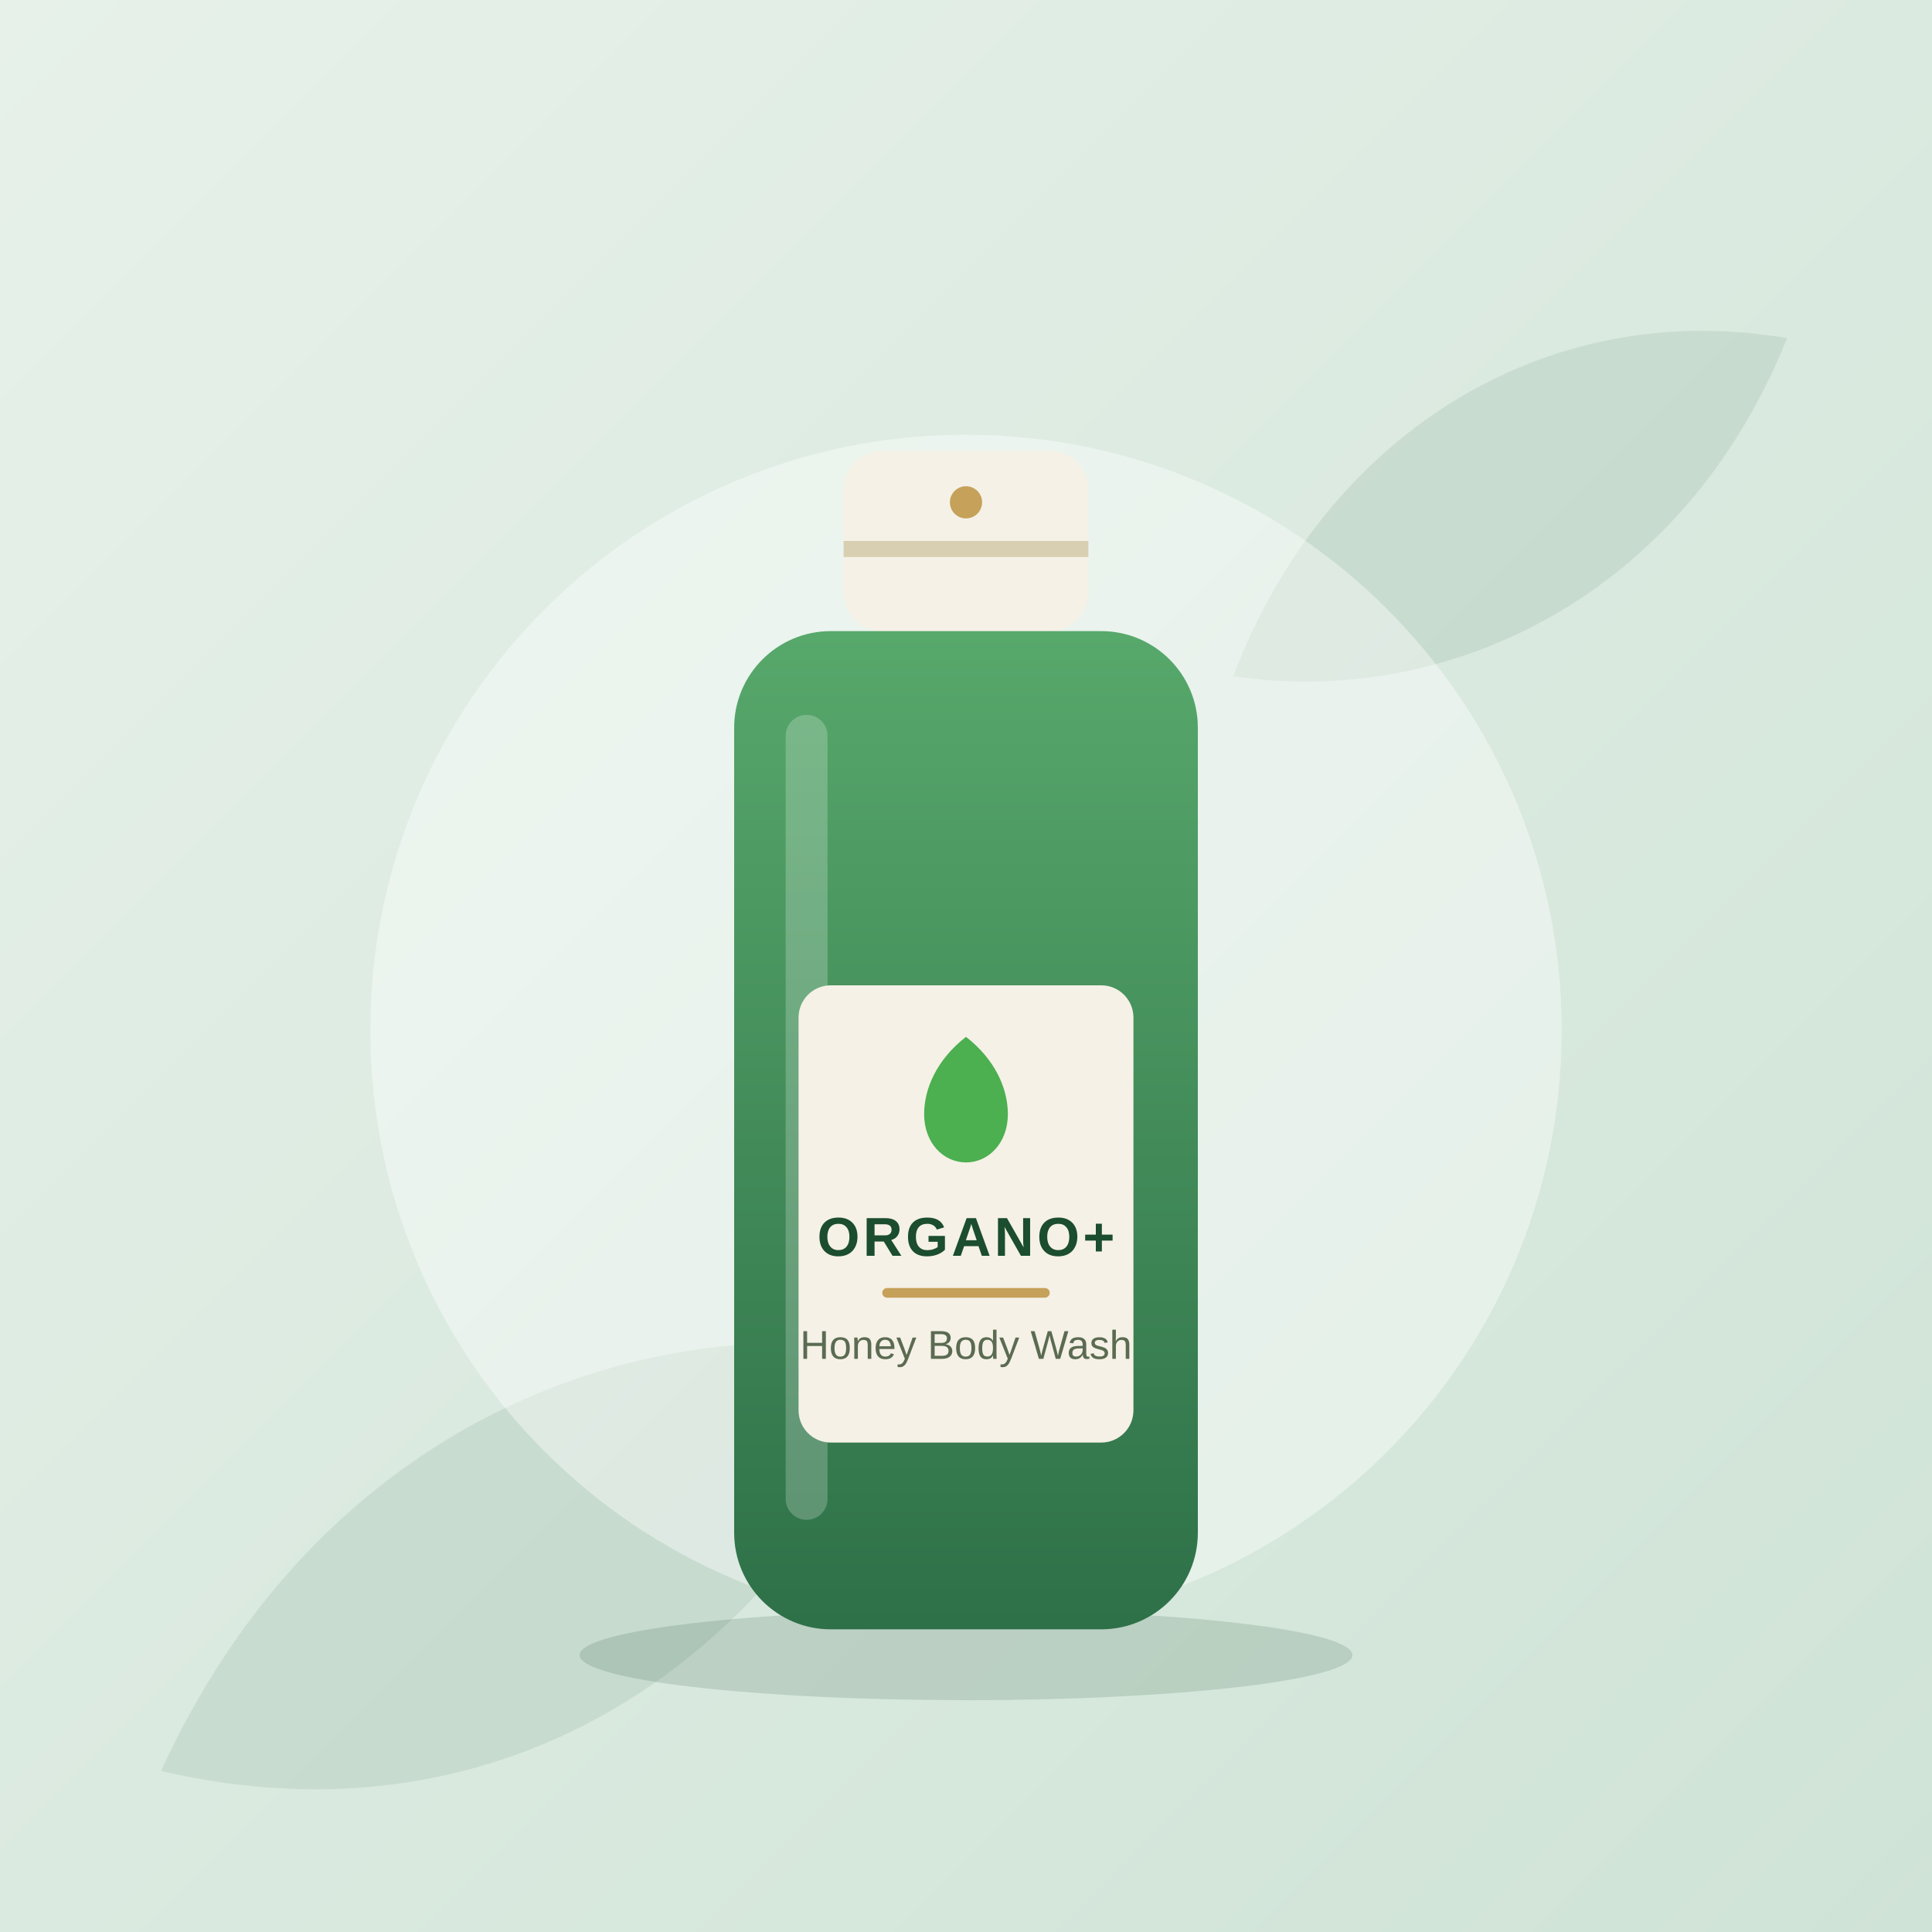
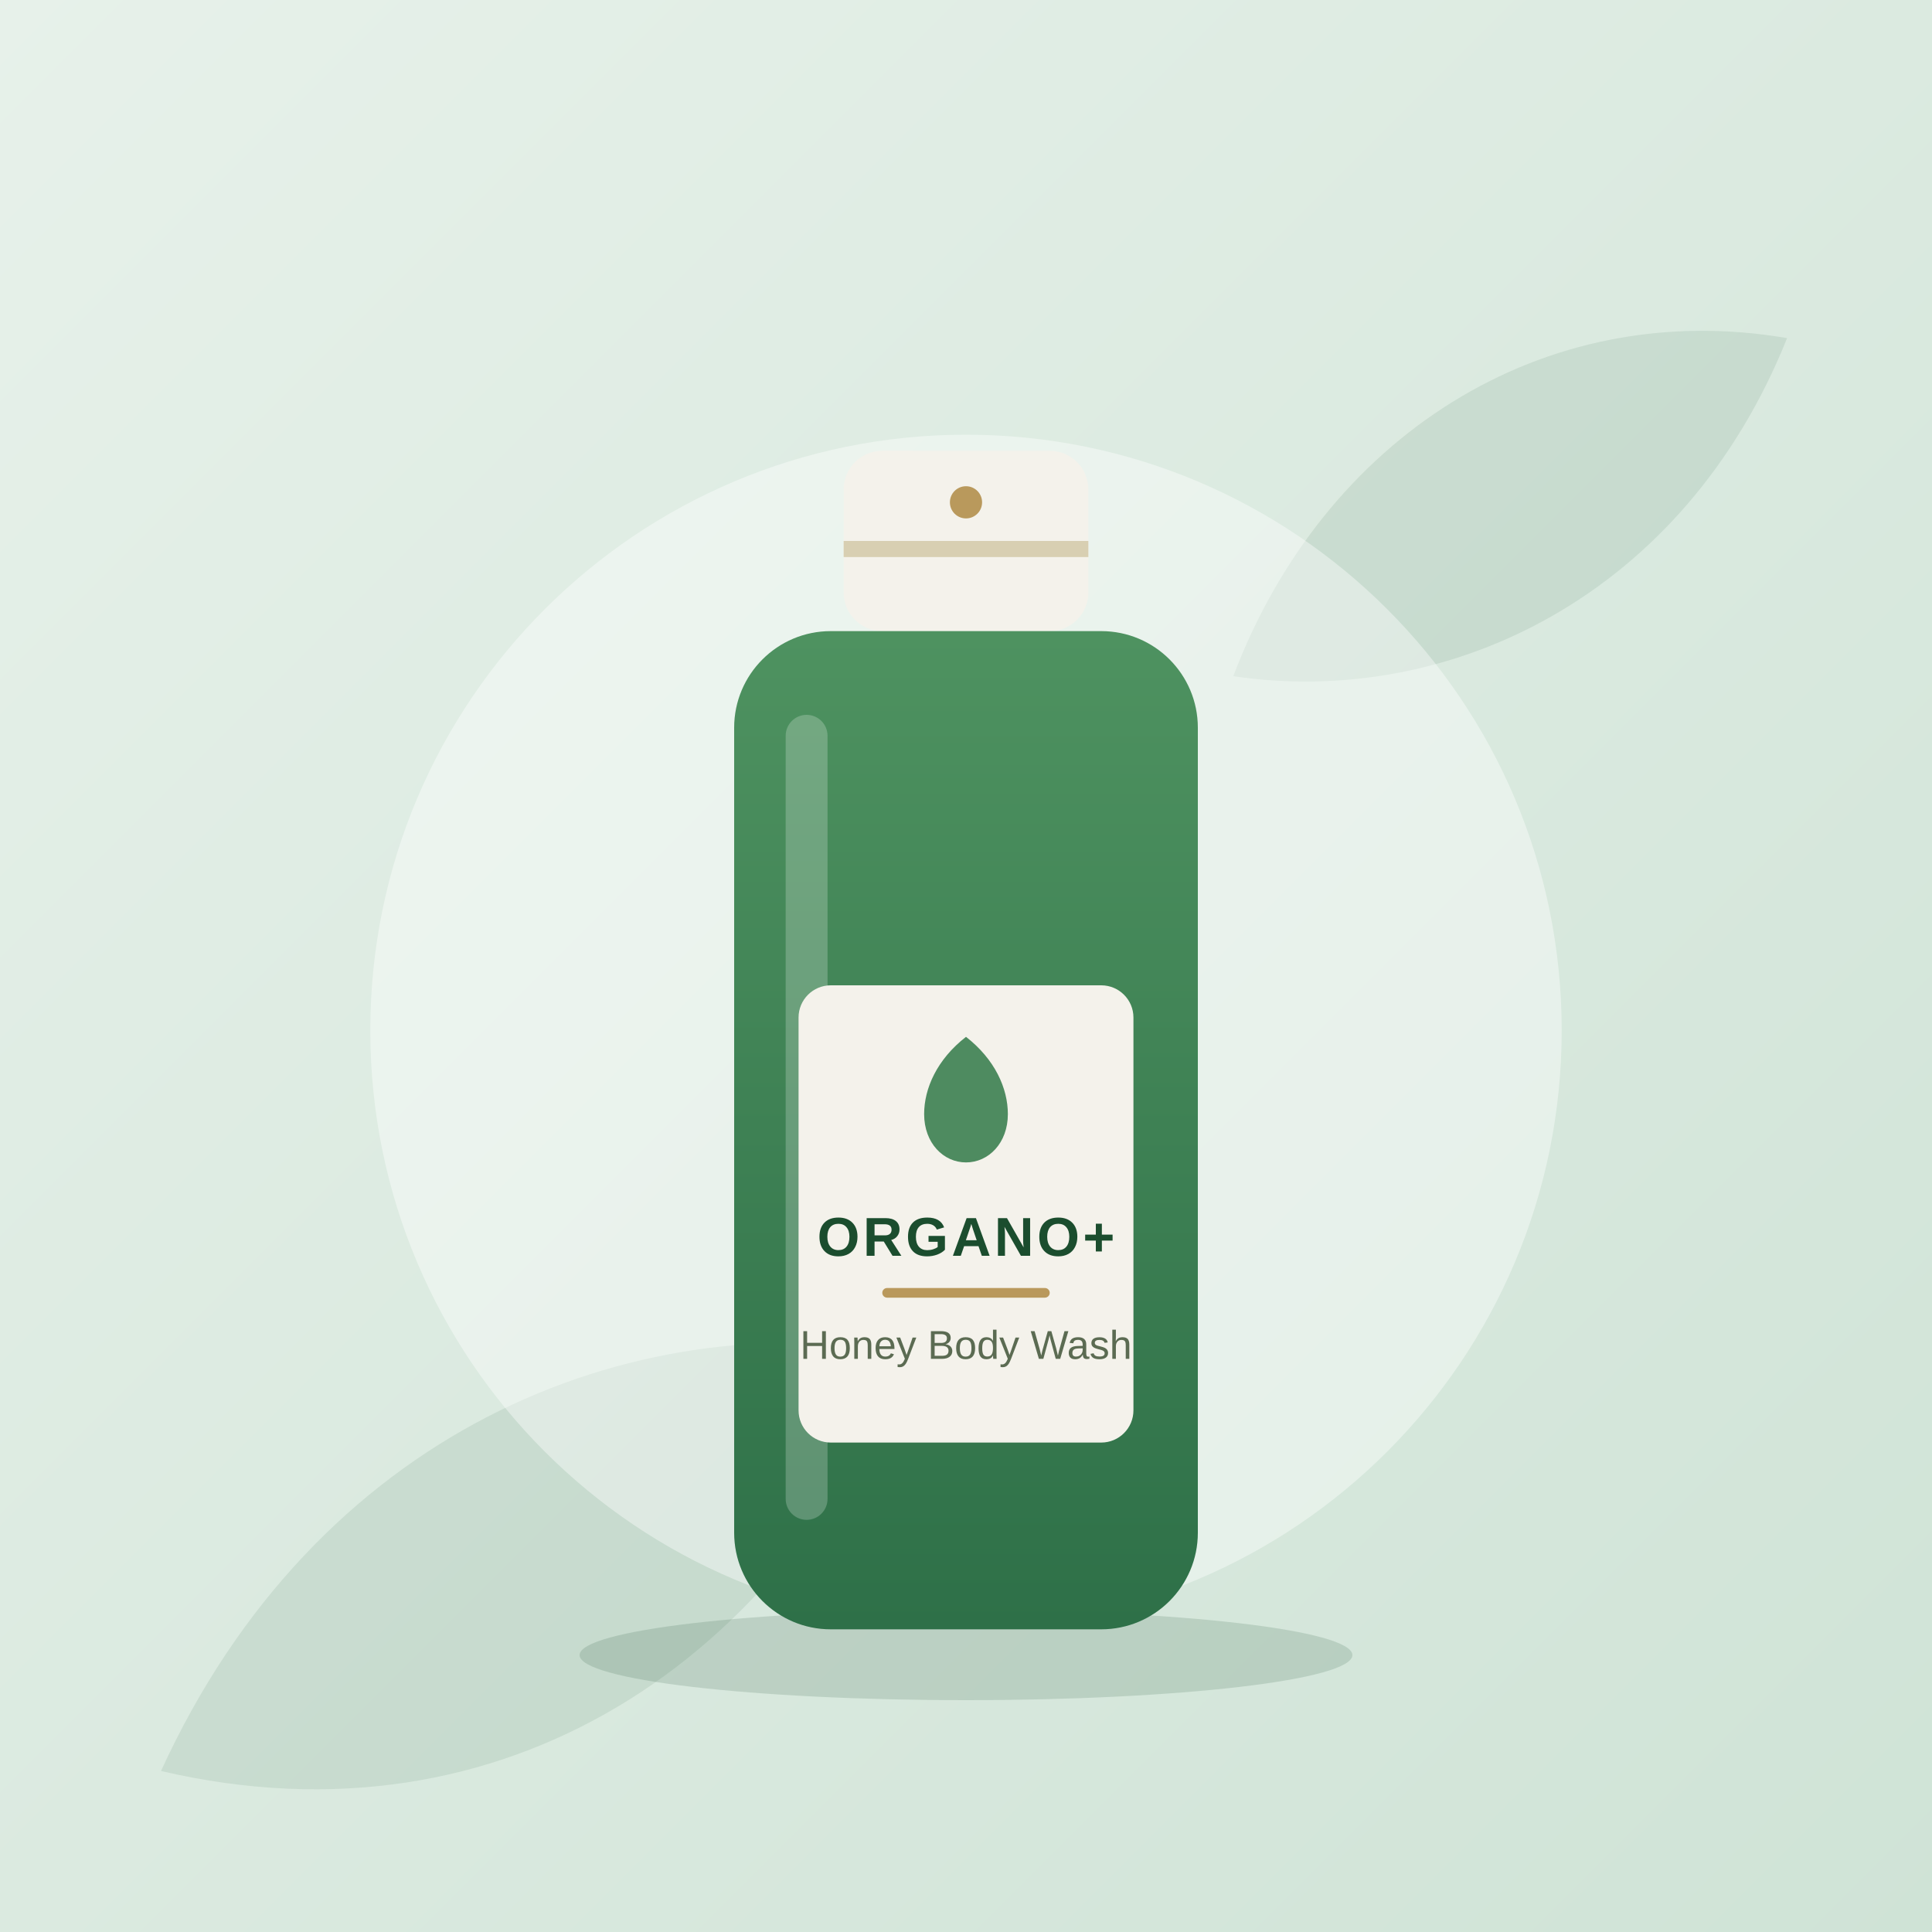
<svg xmlns="http://www.w3.org/2000/svg" viewBox="0 0 600 600" role="img" aria-label="Body wash placeholder">
  <defs>
    <linearGradient id="bg" x1="0" y1="0" x2="1" y2="1">
      <stop offset="0" stop-color="#E7F1EA" />
      <stop offset="1" stop-color="#CFE3D6" />
    </linearGradient>
    <linearGradient id="body" x1="0" y1="0" x2="0" y2="1">
-       <stop offset="0" stop-color="#57A86B" />
+       <stop offset="0" stop-color="#4E9260" />
      <stop offset="1" stop-color="#2E7048" />
    </linearGradient>
  </defs>
  <rect width="600" height="600" fill="url(#bg)" />
  <g fill="#1B4D2E" opacity=".09">
    <path d="M50 550c48-105 145-145 232-130-38 95-125 155-232 130z" />
    <path d="M555 105c-32 80-105 115-172 105 28-74 96-118 172-105z" />
  </g>
  <circle cx="300" cy="320" r="185" fill="#fff" opacity=".4" />
  <ellipse cx="300" cy="514" rx="120" ry="14" fill="#1B4D2E" opacity=".15" />
-   <rect x="262" y="140" width="76" height="56" rx="12" fill="#F5F1E6" />
+   <rect x="262" y="140" width="76" height="56" rx="12" fill="#F4F2EB" />
  <rect x="262" y="168" width="76" height="5" fill="#D8CFB2" />
-   <circle cx="300" cy="156" r="5" fill="#C6A15A" />
+   <circle cx="300" cy="156" r="5" fill="#B9995C" />
  <rect x="228" y="196" width="144" height="310" rx="30" fill="url(#body)" />
  <rect x="244" y="222" width="13" height="250" rx="6.5" fill="#fff" opacity=".22" />
-   <rect x="248" y="306" width="104" height="142" rx="10" fill="#F5F1E6" />
-   <path d="M300 322c-9 7-13 16-13 24 0 9 6 15 13 15s13-6 13-15c0-8-4-17-13-24z" fill="#4CAF50" />
+   <rect x="248" y="306" width="104" height="142" rx="10" fill="#F4F2EB" />
+   <path d="M300 322c-9 7-13 16-13 24 0 9 6 15 13 15s13-6 13-15c0-8-4-17-13-24z" fill="#4E8B60" />
  <text x="300" y="390" text-anchor="middle" font-family="Arial, sans-serif" font-size="17" font-weight="bold" fill="#1B4D2E" letter-spacing="1">ORGANO+</text>
-   <rect x="274" y="400" width="52" height="3" rx="1.5" fill="#C6A15A" />
+   <rect x="274" y="400" width="52" height="3" rx="1.5" fill="#B9995C" />
  <text x="300" y="422" text-anchor="middle" font-family="Arial, sans-serif" font-size="12.5" fill="#5B6B52">Honey Body Wash</text>
</svg>
